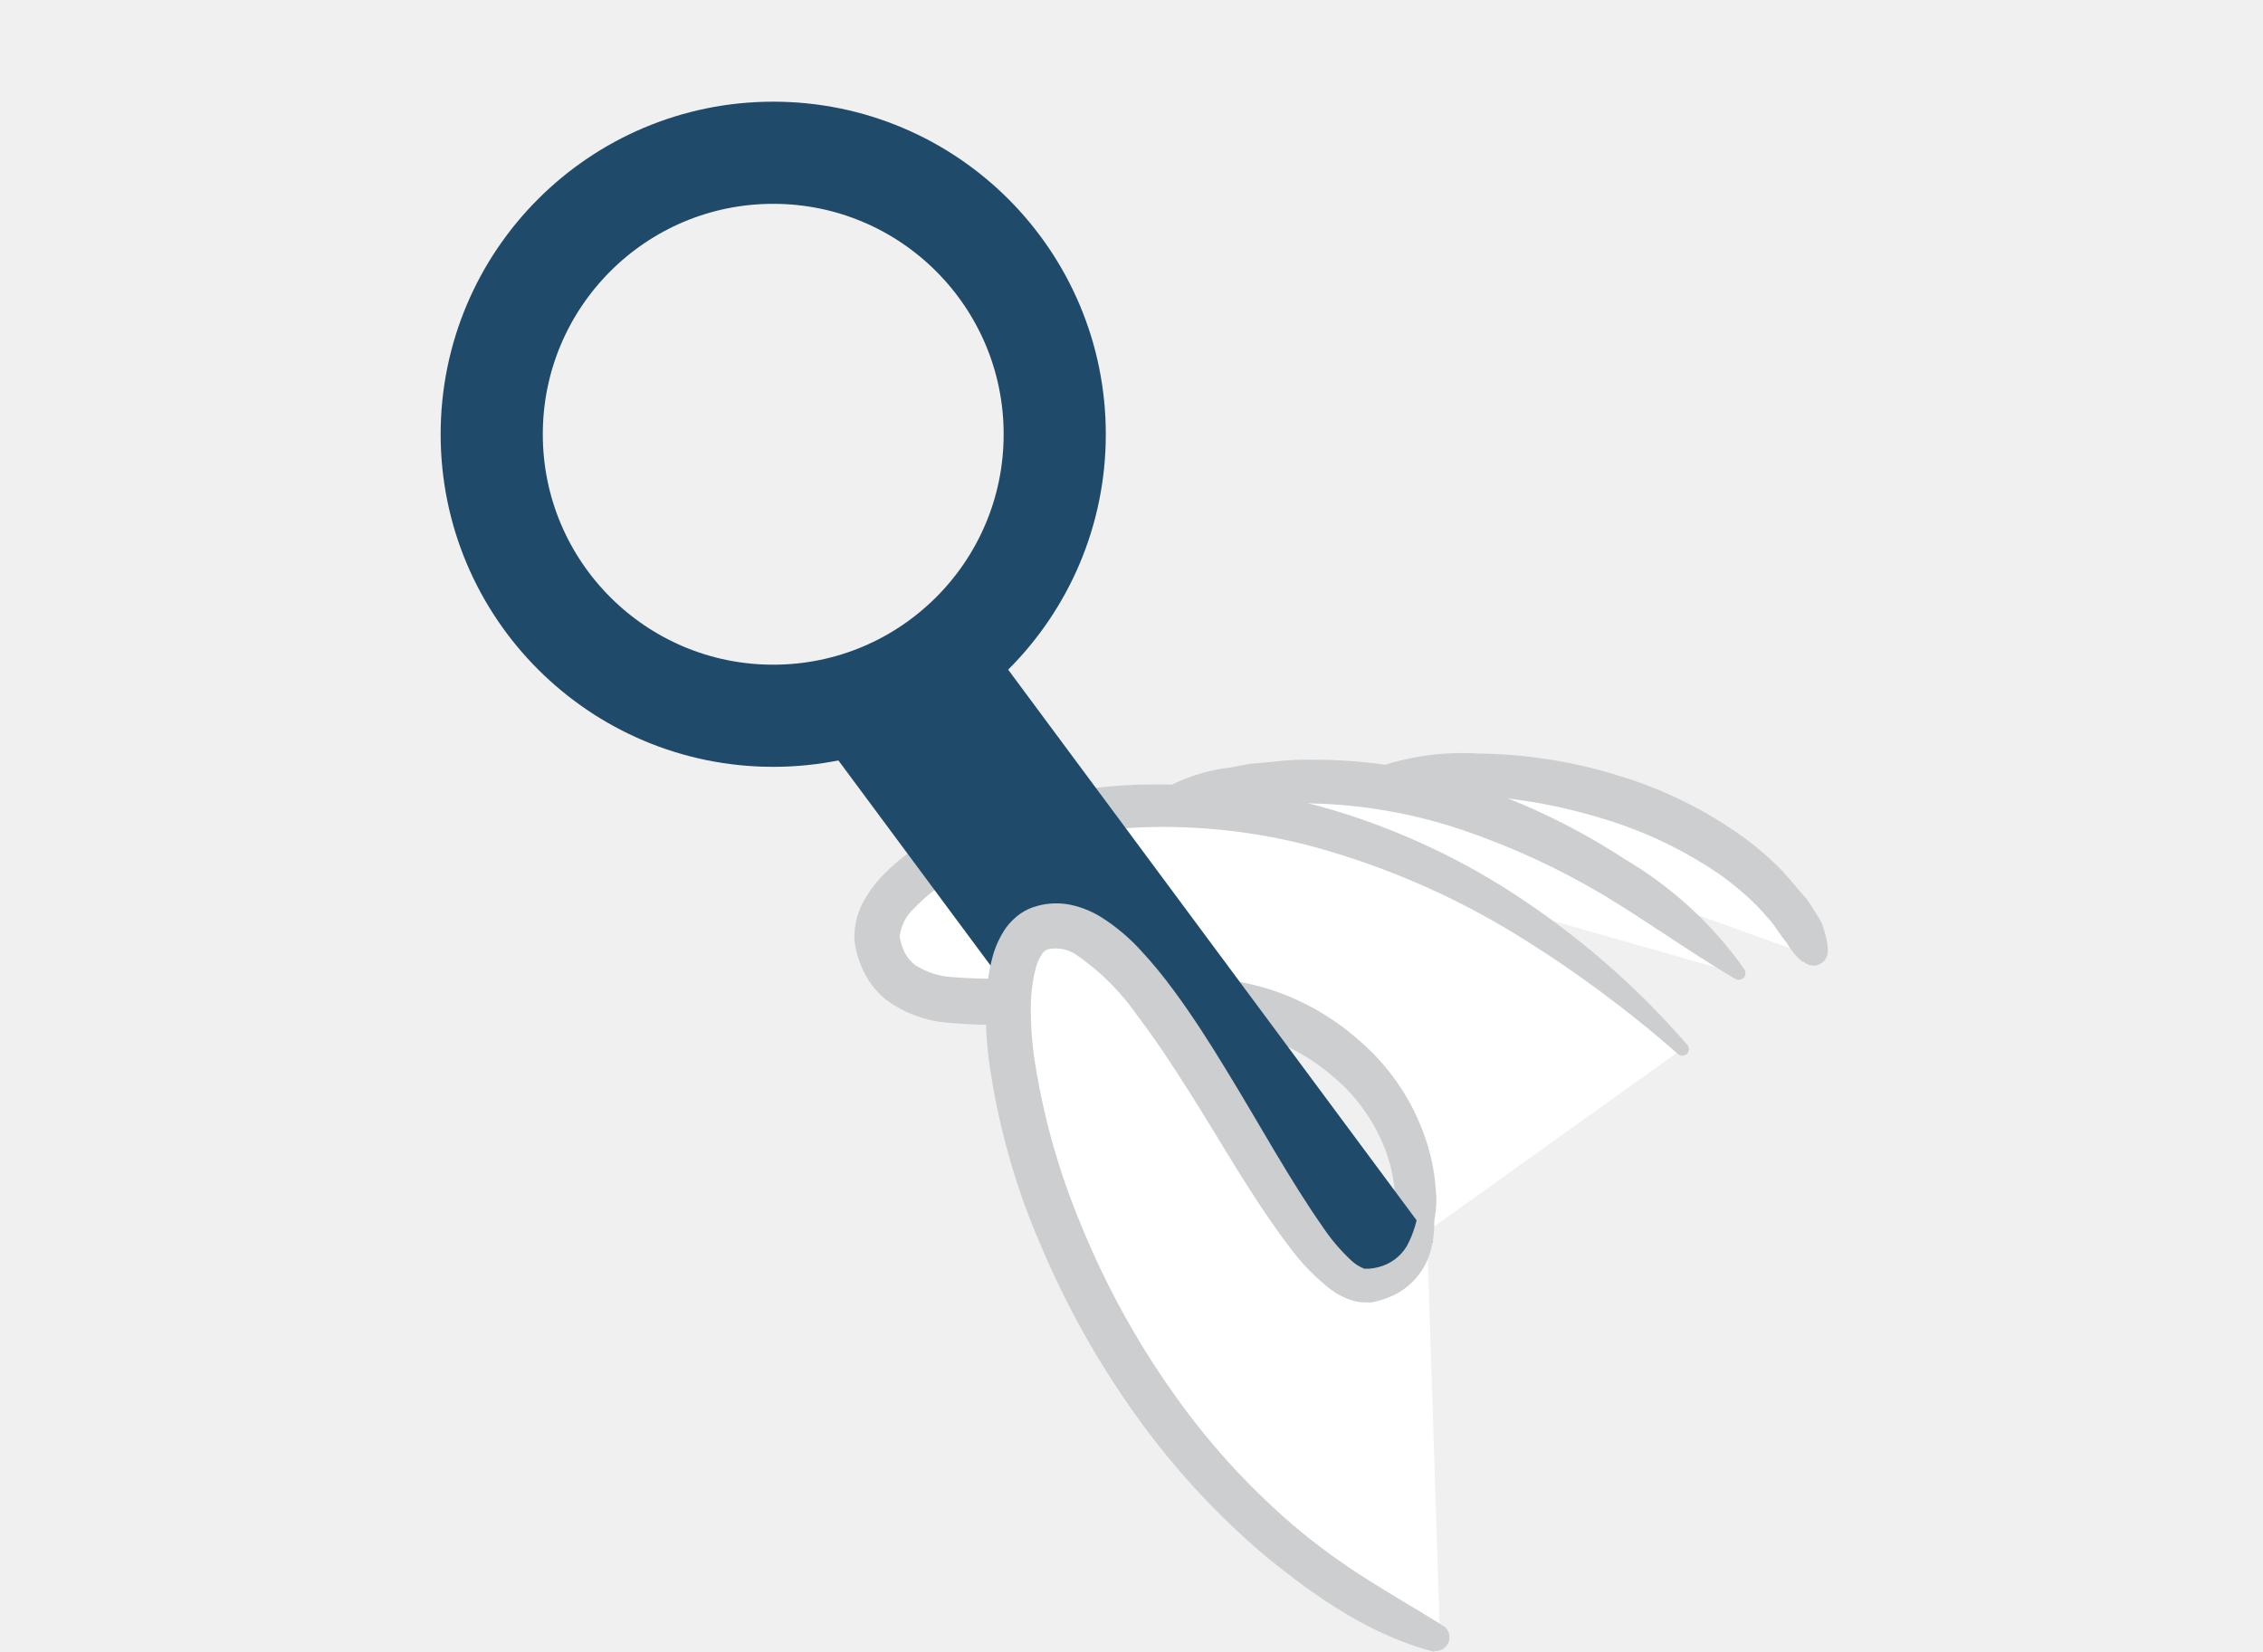
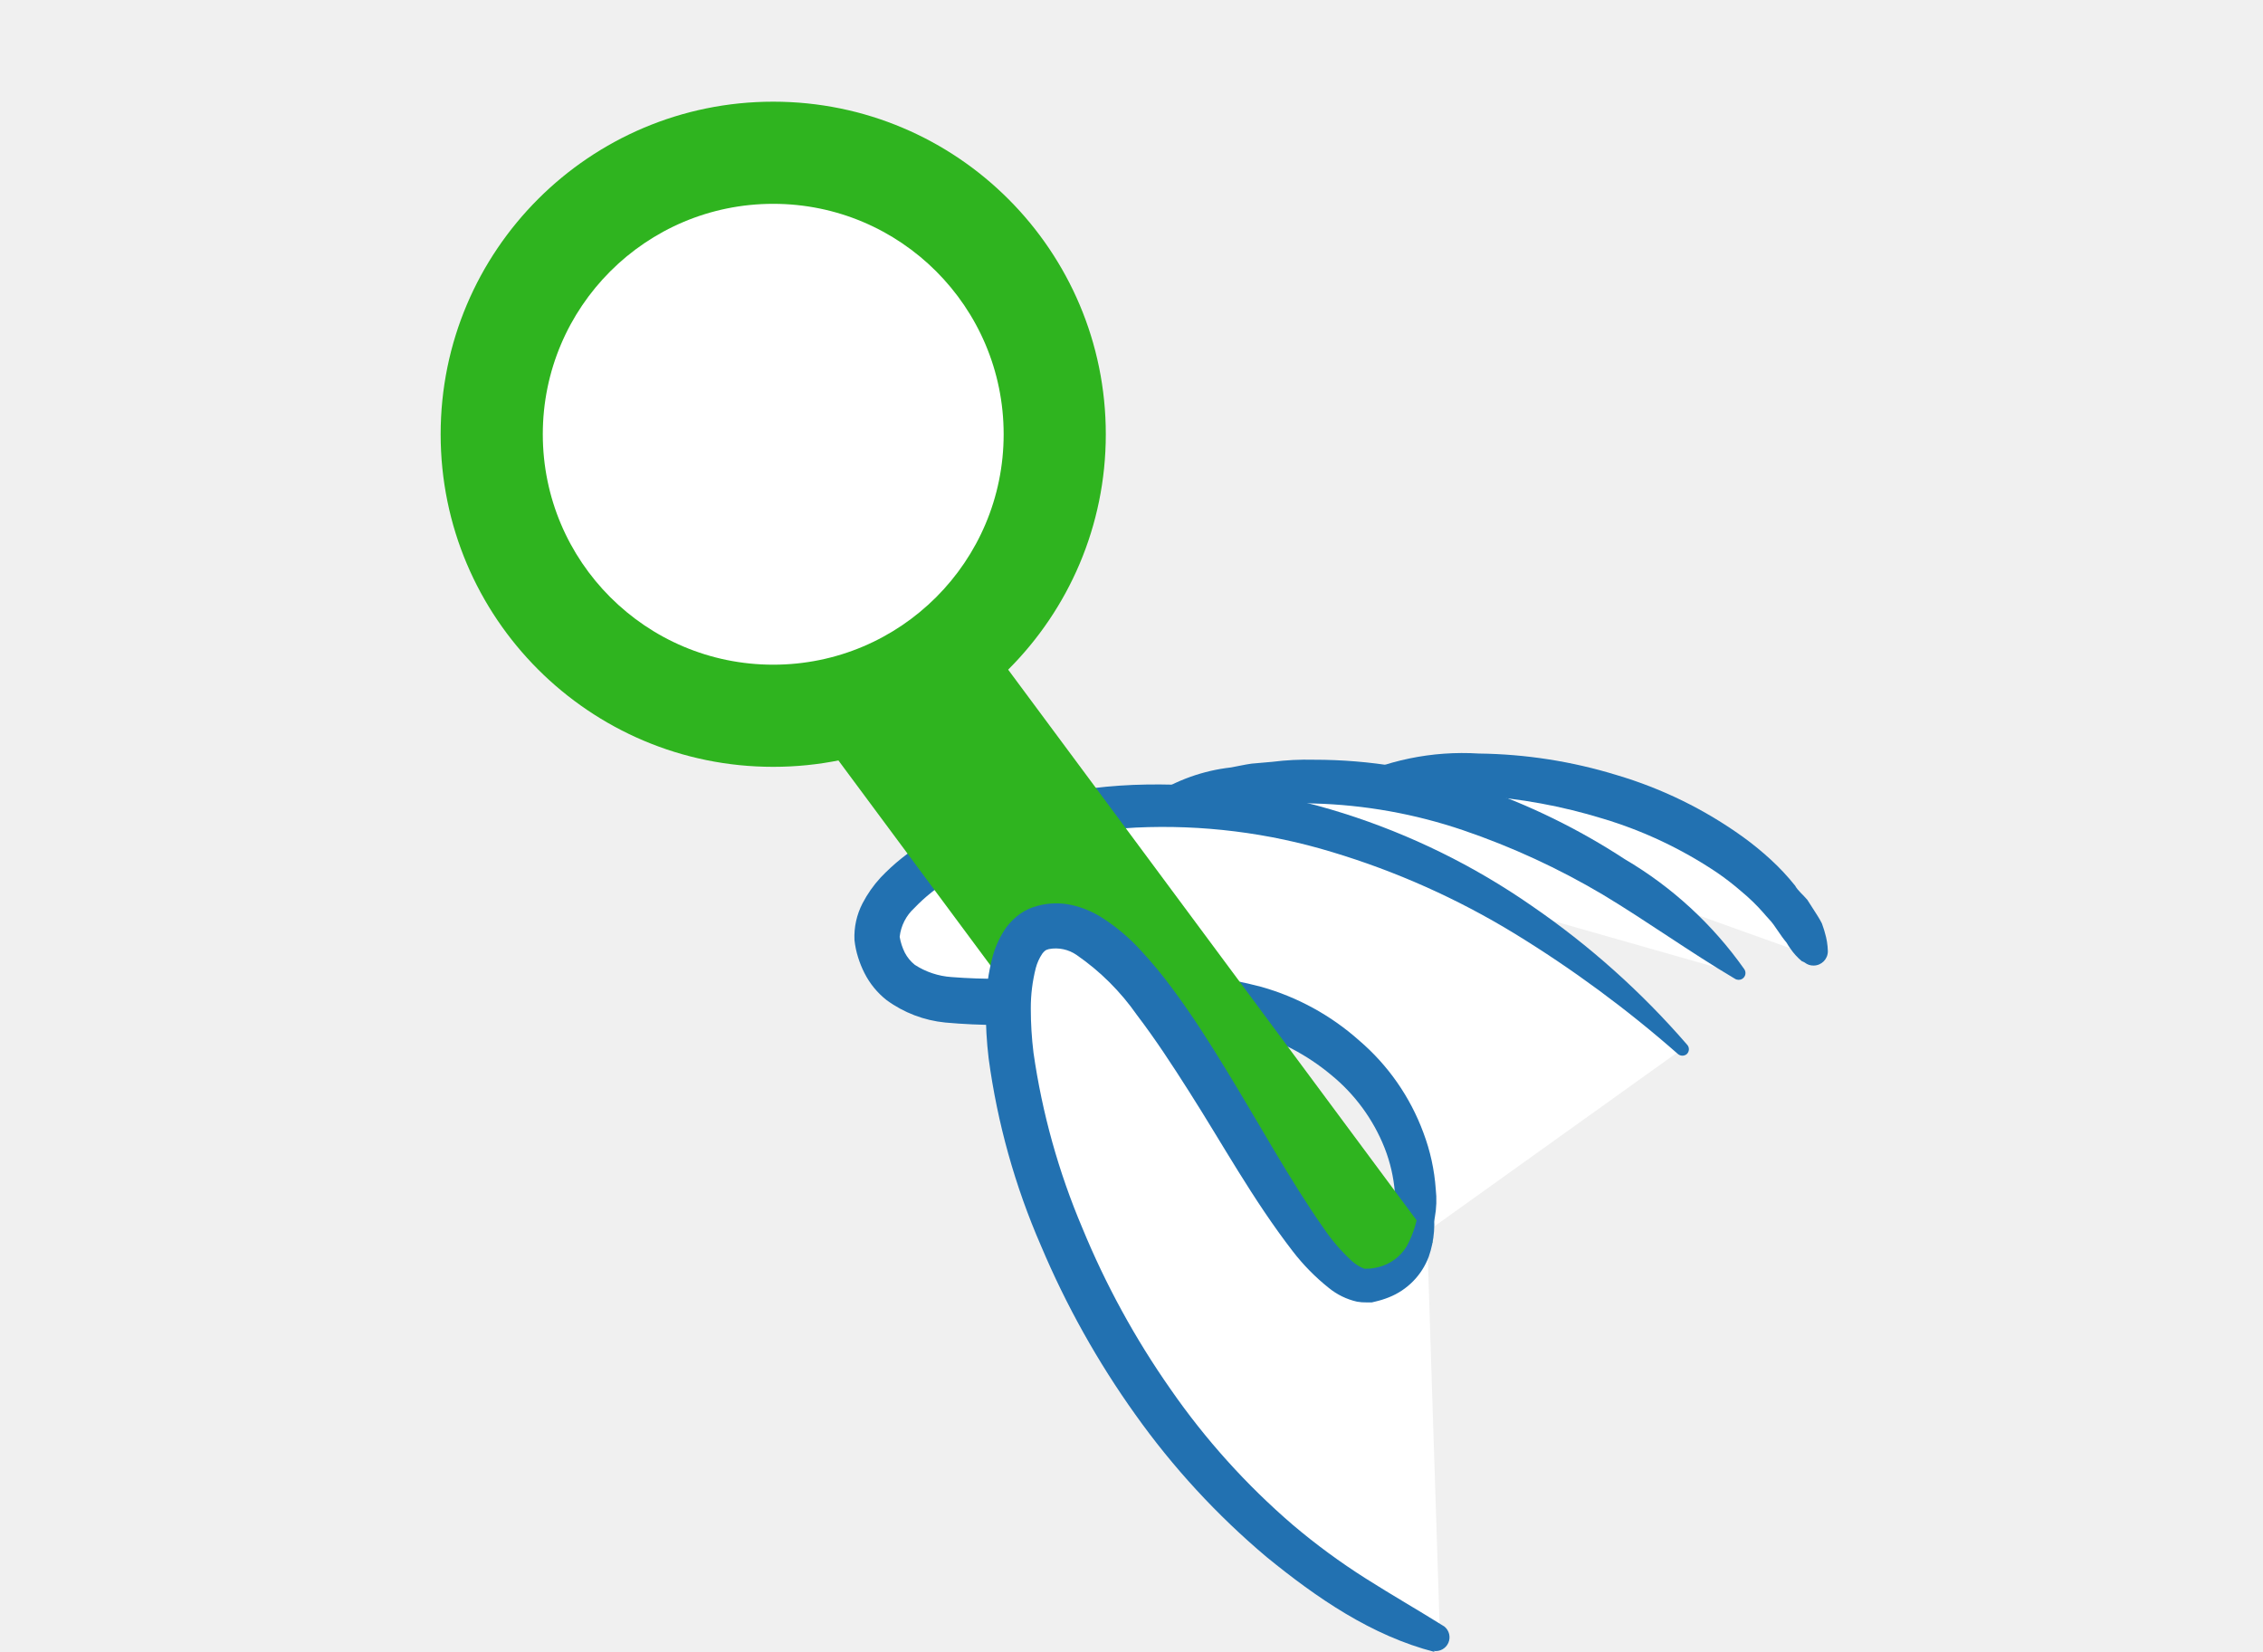
<svg xmlns="http://www.w3.org/2000/svg" viewBox="0 0 1600 1168">
  <defs>
-     <style>.cls-1{fill:#fff}.cls-2{fill:#CCCED0}.cls-3{fill:#204A69}.cls-4,.cls-5{fill:none}.cls-4{stroke:#204A69;stroke-linecap:round;stroke-linejoin:round;stroke-width:72.22px}</style>
+     <style>.c1{fill:#2271B1;}.c5{fill:#2FB41F;}.c9{fill:#FFF;}.c10{fill:none;}</style>
  </defs>
  <g id="jetpack-search">
-     <g id="Layer_2" data-name="Layer 2">
-       <g id="Layer_1-2" data-name="Layer 1-2">
-         <path class="cls-1" d="M1282.92 676.57c-32.91-89.23-192.63-155.49-332.14-119" />
-         <path class="cls-2" d="M1273.85 679.51a43.31 43.31 0 0 1-7.86-8.64 48.75 48.75 0 0 1-2.85-4.41c-1.12-1.38-2.24-2.76-3.28-4.23l-6-8.64c-2.07-2.85-4.75-5.35-7-8.12a135.34 135.34 0 0 0-15.55-15.11 191 191 0 0 0-17.23-13.36 298.79 298.79 0 0 0-80.77-38.19 387.12 387.12 0 0 0-88.89-16.32c-30.32-1.38-60.47 0-92.17-.61a5 5 0 0 1-4.84-5.09 5.2 5.2 0 0 1 2.6-4.24 185.37 185.37 0 0 1 95.62-19.78 345.84 345.84 0 0 1 97.44 15.23 297.6 297.6 0 0 1 89.23 43.71 214.59 214.59 0 0 1 19.61 16 162.39 162.39 0 0 1 17.28 18.48c2.76 3.37 5.7 6.48 8.64 10l7.08 11.06a61 61 0 0 1 3.2 5.61c.69 2.16 1.55 4.24 2.07 6.4a49.18 49.18 0 0 1 2.16 13.3 10.11 10.11 0 0 1-10 10.11 9.69 9.69 0 0 1-6.39-2.16z" />
-         <path class="cls-1" d="M818.45 571.44c180.45-66.86 351.31 58.22 411.44 117.22" />
-         <path class="cls-2" d="M815.08 562.37a127.67 127.67 0 0 1 55.28-19.78c4.84-.86 9.59-2 14.51-2.68l14.69-1.29a195.88 195.88 0 0 1 29.44-1.47 353.24 353.24 0 0 1 115.5 19.26 470.28 470.28 0 0 1 104.26 51.05 271.73 271.73 0 0 1 84.48 77.75 4.83 4.83 0 0 1-1.23 6.73l-.15.09a4.89 4.89 0 0 1-5.18 0c-32.65-19.35-62-40.6-93.47-59.52a526.16 526.16 0 0 0-98.72-45.51 357.57 357.57 0 0 0-105.65-18.92 172.4 172.4 0 0 0-26.69.69l-13.39.78c-4.41.52-8.64 1.47-13.22 2.16L862.33 574l-6.65 1.12-6.4 1.9a78.55 78.55 0 0 1-27.28 3.32h-1.64a10.11 10.11 0 0 1-9.25-10.71 10.27 10.27 0 0 1 3.97-7.26z" />
-         <path class="cls-1" d="M998.55 878.19c16.45-88.29-50.79-146.85-107.28-163.35-116-34.56-253.88 32.74-270.64-48-14.69-70.49 282-210.95 568.4 75.06" />
-         <path class="cls-2" d="M989.05 876.37A256.79 256.79 0 0 1 986.2 843a109.8 109.8 0 0 0-7.2-31.24 127 127 0 0 0-37.92-51.83 156.77 156.77 0 0 0-57.71-30.41 274.9 274.9 0 0 0-67.89-9.07c-23.33-.52-47.08.95-71.27 2.51a419.47 419.47 0 0 1-75.84 0 84.19 84.19 0 0 1-41.46-15.81 57 57 0 0 1-15.7-19.15 71.06 71.06 0 0 1-4.49-11.05 62.75 62.75 0 0 1-2.59-12.36 51.34 51.34 0 0 1 5.7-25.91 84.41 84.41 0 0 1 12.7-18.14 148.44 148.44 0 0 1 31.79-25.4A268 268 0 0 1 726.19 566a363.2 363.2 0 0 1 75-11.06 437.13 437.13 0 0 1 148.4 20A494.1 494.1 0 0 1 1083 640.46a576.35 576.35 0 0 1 109.7 98 4.75 4.75 0 0 1 0 6.72 4.83 4.83 0 0 1-6.39 0A835.35 835.35 0 0 0 1070.77 660a553 553 0 0 0-129.06-57.61 410.34 410.34 0 0 0-138.64-17.28 337.66 337.66 0 0 0-68.5 10.71 234.38 234.38 0 0 0-62.63 25.92A119.47 119.47 0 0 0 646.46 642a32.37 32.37 0 0 0-10.37 20.38 40.68 40.68 0 0 0 3.63 11.15 26.86 26.86 0 0 0 7.08 8.63 54.26 54.26 0 0 0 25.92 8.64 398.66 398.66 0 0 0 69.1-.6c24.19-1.56 48.9-3.2 74-2.68a309.9 309.9 0 0 1 75.93 10.19 175.74 175.74 0 0 1 69.11 37.84 157.55 157.55 0 0 1 45.52 65.3 140.69 140.69 0 0 1 8.73 39.83 68.27 68.27 0 0 1-7.09 39 10.18 10.18 0 0 1-13.71 4.42l-.37-.19a9.86 9.86 0 0 1-4.92-6.83z" />
-         <path class="cls-3" d="M1013 878.19l-110.16 77.48L568 504.24l110.14-77.49z" />
-         <circle class="cls-4" cx="546.69" cy="307.03" r="199.03" />
-         <path class="cls-1" d="M1018.16 1159.1c-270.38-113.1-348.9-478.73-282.9-502.48C814.9 627.94 913 917.75 968.49 909.2c31.7-4.84 40.52-30.5 39.82-56.76" />
-         <path class="cls-2" d="M1014.45 1168c-44.84-11.49-83.71-38.44-119-67.21a542.68 542.68 0 0 1-92.77-100.72A618 618 0 0 1 736 880.78a498.24 498.24 0 0 1-37-132.43 281.26 281.26 0 0 1-2-35.41 143.4 143.4 0 0 1 5-37.32 66.86 66.86 0 0 1 9.5-20 45.32 45.32 0 0 1 9.59-9.42 37.27 37.27 0 0 1 12.61-5.78 50.51 50.51 0 0 1 24.1-.52 68.06 68.06 0 0 1 20.05 8.1 136.57 136.57 0 0 1 28.93 24.18 310.46 310.46 0 0 1 22.38 27.13c13.73 18.48 25.91 37.57 37.57 56.75 23.41 38.1 44.84 77.75 69.11 112.3a133.06 133.06 0 0 0 19.61 22.89 28.32 28.32 0 0 0 9.15 5.75 3.26 3.26 0 0 0 1.39 0h2.16a39.45 39.45 0 0 0 6.47-1.12 32.57 32.57 0 0 0 20-14.78 74.4 74.4 0 0 0 8.63-28.76 4.84 4.84 0 0 1 5.37-4.24h.08a4.74 4.74 0 0 1 4.14 4.06 70.25 70.25 0 0 1-2.68 36.36A49.62 49.62 0 0 1 982 917.23a64.69 64.69 0 0 1-9.59 3l-2.51.6h-3.62a34.71 34.71 0 0 1-6.83-.52 48.37 48.37 0 0 1-20-9.76A150.44 150.44 0 0 1 914 884.67c-28.33-36.72-49.58-75.76-73.33-113-11.84-18.66-23.85-37-36.8-54a169.49 169.49 0 0 0-42.59-42.42 25.94 25.94 0 0 0-19.7-4.23c-1.81.61-1.81.52-2.5 1a11.18 11.18 0 0 0-2.16 2.24 33.71 33.71 0 0 0-4.58 10.11 114.15 114.15 0 0 0-3.54 28.68 255.85 255.85 0 0 0 1.9 31.18 497.53 497.53 0 0 0 34.55 124 587.53 587.53 0 0 0 62.29 113.86A508.21 508.21 0 0 0 913.9 1078a463 463 0 0 0 51.83 38.09c18.22 11.58 36.8 22.2 55.45 33.87a9.76 9.76 0 0 1-7.6 17.27z" />
-       </g>
-     </g>
+     <path class="c9" d="M1282.92 676.57c-32.91-89.23-192.63-155.49-332.14-119" />
+     <path class="c1" d="M1273.85 679.51a43.31 43.31 0 0 1-7.86-8.64 48.75 48.75 0 0 1-2.85-4.41c-1.12-1.38-2.24-2.76-3.28-4.23l-6-8.64c-2.07-2.85-4.75-5.35-7-8.12a135.34 135.34 0 0 0-15.55-15.11 191 191 0 0 0-17.23-13.36 298.79 298.79 0 0 0-80.77-38.19 387.12 387.12 0 0 0-88.89-16.32c-30.32-1.38-60.47 0-92.17-.61a5 5 0 0 1-4.84-5.09 5.2 5.2 0 0 1 2.6-4.24 185.37 185.37 0 0 1 95.62-19.78 345.84 345.84 0 0 1 97.44 15.23 297.6 297.6 0 0 1 89.23 43.71 214.59 214.59 0 0 1 19.61 16 162.39 162.39 0 0 1 17.28 18.48c1.76 3.37 5.7 6.48 8.64 10l7.08 11.06a61 61 0 0 1 3.2 5.61c.69 2.16 1.55 4.24 2.07 6.4a49.18 49.18 0 0 1 2.16 13.3 10.11 10.11 0 0 1-10 10.11 9.69 9.69 0 0 1-6.39-2.16z" />
+     <path class="c9" d="M818.45 571.44c180.45-66.86 351.31 58.22 411.44 117.22" />
+     <path class="c1" d="M815.08 562.37a127.67 127.67 0 0 1 55.28-19.78c4.84-.86 9.59-2 14.51-2.68l14.69-1.29a195.88 195.88 0 0 1 29.44-1.47 353.24 353.24 0 0 1 115.5 19.26 470.28 470.28 0 0 1 104.26 51.05 271.73 271.73 0 0 1 84.48 77.75 4.83 4.83 0 0 1-1.23 6.73l-.15.09a4.89 4.89 0 0 1-5.18 0c-32.65-19.35-62-40.6-93.47-59.52a526.16 526.16 0 0 0-98.72-45.51 357.57 357.57 0 0 0-105.65-18.92 172.4 172.4 0 0 0-26.69.69l-13.39.78c-4.41.52-8.64 1.47-13.22 2.16L862.33 574l-6.65 1.12-6.4 1.9a78.55 78.55 0 0 1-27.28 3.32h-1.64a10.11 10.11 0 0 1-9.25-10.71 10.27 10.27 0 0 1 3.97-7.26z" />
+     <path class="c9" d="M998.55 878.19c16.45-88.29-50.79-146.85-107.28-163.35-116-34.56-253.88 32.74-270.64-48-14.69-70.49 282-210.95 568.4 75.06" />
+     <path class="c1" d="M989.05 876.37A256.79 256.79 0 0 1 986.2 843a109.8 109.8 0 0 0-7.2-31.24 127 127 0 0 0-37.92-51.83 156.77 156.77 0 0 0-57.71-30.41 274.9 274.9 0 0 0-67.89-9.07c-23.33-.52-47.08.95-71.27 2.51a419.47 419.47 0 0 1-75.84 0 84.19 84.19 0 0 1-41.46-15.81 57 57 0 0 1-15.7-19.15 71.06 71.06 0 0 1-4.49-11.05 62.75 62.75 0 0 1-2.59-12.36 51.34 51.34 0 0 1 5.7-25.91 84.41 84.41 0 0 1 12.7-18.14 148.44 148.44 0 0 1 31.79-25.4A268 268 0 0 1 726.19 566a363.2 363.2 0 0 1 75-11.06 437.13 437.13 0 0 1 148.4 20A494.1 494.1 0 0 1 1083 640.46a576.35 576.35 0 0 1 109.7 98 4.75 4.75 0 0 1 0 6.72 4.83 4.83 0 0 1-6.39 0A835.35 835.35 0 0 0 1070.77 660a553 553 0 0 0-129.06-57.61 410.34 410.34 0 0 0-138.64-17.28 337.66 337.66 0 0 0-68.5 10.71 234.38 234.38 0 0 0-62.63 25.92A119.47 119.47 0 0 0 646.46 642a32.37 32.37 0 0 0-10.37 20.38 40.68 40.68 0 0 0 3.63 11.15 26.86 26.86 0 0 0 7.08 8.63 54.26 54.26 0 0 0 25.92 8.64 398.66 398.66 0 0 0 69.1-.6c14.19-1.56 48.9-3.2 74-2.68a309.9 309.9 0 0 1 75.93 10.19 175.74 175.74 0 0 1 69.11 37.84 157.55 157.55 0 0 1 45.52 65.3 140.69 140.69 0 0 1 8.73 39.83 68.27 68.27 0 0 1-7.09 39 10.18 10.18 0 0 1-13.71 4.42l-.37-.19a9.86 9.86 0 0 1-4.92-6.83z" />
+     <path class="c5" d="M1013 878.19l-110.16 77.48L568 504.24l110.14-77.49z" />
+     <circle class="c5" cx="546.69" cy="307.03" r="235.14" />
+     <circle class="c9" cx="546.69" cy="307.03" r="162.92" />
+     <path class="c9" d="M1018.16 1159.1c-270.38-113.1-348.9-478.73-282.9-502.48C814.9 627.94 913 917.75 968.49 909.2c31.7-4.84 40.52-30.5 39.82-56.76" />
+     <path class="c1" d="M1014.45 1168c-44.84-11.49-83.71-38.44-119-67.21a542.68 542.68 0 0 1-92.77-100.72A618 618 0 0 1 736 880.78a498.24 498.24 0 0 1-37-132.43 281.26 281.26 0 0 1-2-35.41 143.4 143.4 0 0 1 5-37.32 66.86 66.86 0 0 1 9.5-20 45.32 45.32 0 0 1 9.59-9.42 37.27 37.27 0 0 1 12.61-5.78 50.51 50.51 0 0 1 24.1-.52 68.06 68.06 0 0 1 20.05 8.1 136.57 136.57 0 0 1 28.93 24.18 310.46 310.46 0 0 1 22.38 27.13c13.73 18.48 25.91 37.57 37.57 56.75 23.41 38.1 44.84 77.75 69.11 112.3a133.06 133.06 0 0 0 19.61 22.89 28.32 28.32 0 0 0 9.15 5.75 3.26 3.26 0 0 0 1.39 0h2.16a39.45 39.45 0 0 0 6.47-1.12 32.57 32.57 0 0 0 20-14.78 74.4 74.4 0 0 0 8.63-28.76 4.84 4.84 0 0 1 5.37-4.24h.08a4.74 4.74 0 0 1 4.14 4.06 70.25 70.25 0 0 1-2.68 36.36A49.62 49.62 0 0 1 982 917.23a64.69 64.69 0 0 1-9.59 3l-2.51.6h-3.62a34.71 34.71 0 0 1-6.83-.52 48.37 48.37 0 0 1-20-9.76A150.44 150.44 0 0 1 914 884.67c-28.33-36.72-49.58-75.76-73.33-113-11.84-18.66-23.85-37-36.8-54a169.49 169.49 0 0 0-42.59-42.42 25.94 25.94 0 0 0-19.7-4.23c-1.81.61-1.81.52-2.5 1a11.18 11.18 0 0 0-2.16 2.24 33.71 33.71 0 0 0-4.58 10.11 114.15 114.15 0 0 0-3.54 28.68 255.85 255.85 0 0 0 1.9 31.18 497.53 497.53 0 0 0 34.55 124 587.53 587.53 0 0 0 62.29 113.86A508.21 508.21 0 0 0 913.9 1078a463 463 0 0 0 51.83 38.09c18.22 11.58 36.8 22.2 55.45 33.87a9.76 9.76 0 0 1-7.6 17.27z" />
  </g>
  <g id="clear_rectangle" data-name="clear rectangle">
-     <path id="Layer_4" data-name="Layer 4" class="cls-5" d="M0 0h1600v1168H0z" />
+     <path id="Layer_4" data-name="Layer 4" class="c10" d="M0 0h1600v1168H0z" />
  </g>
</svg>
